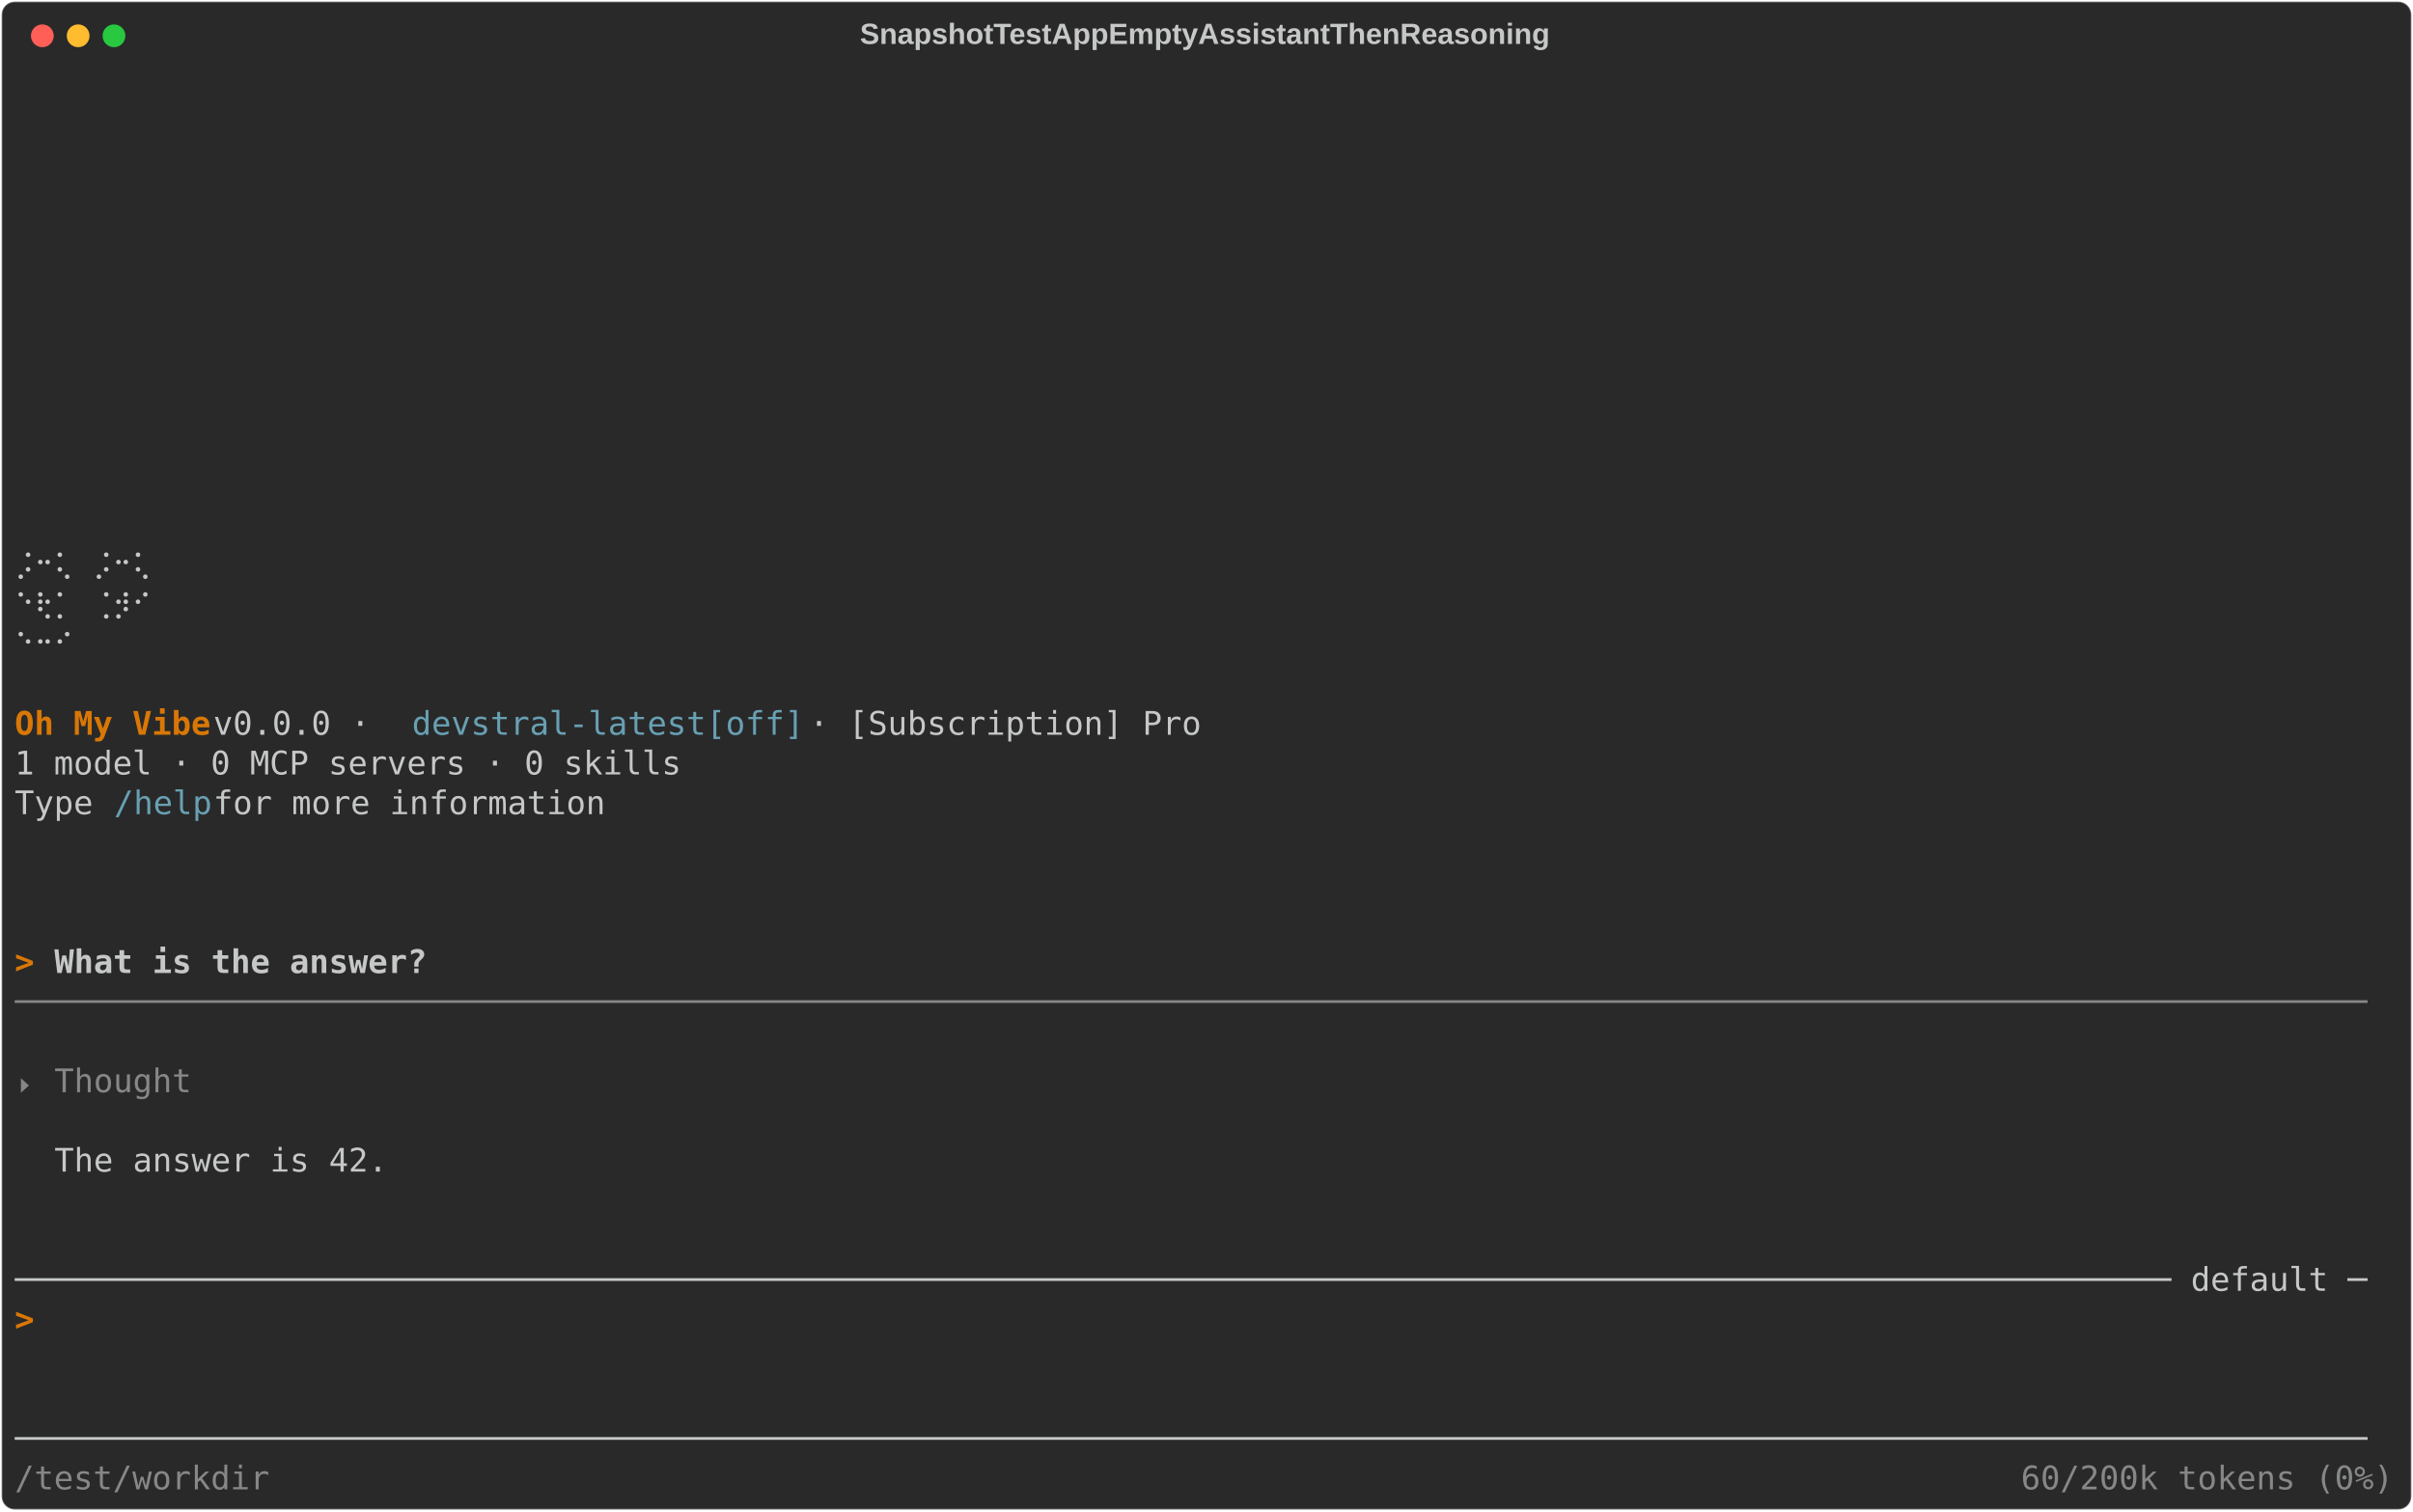
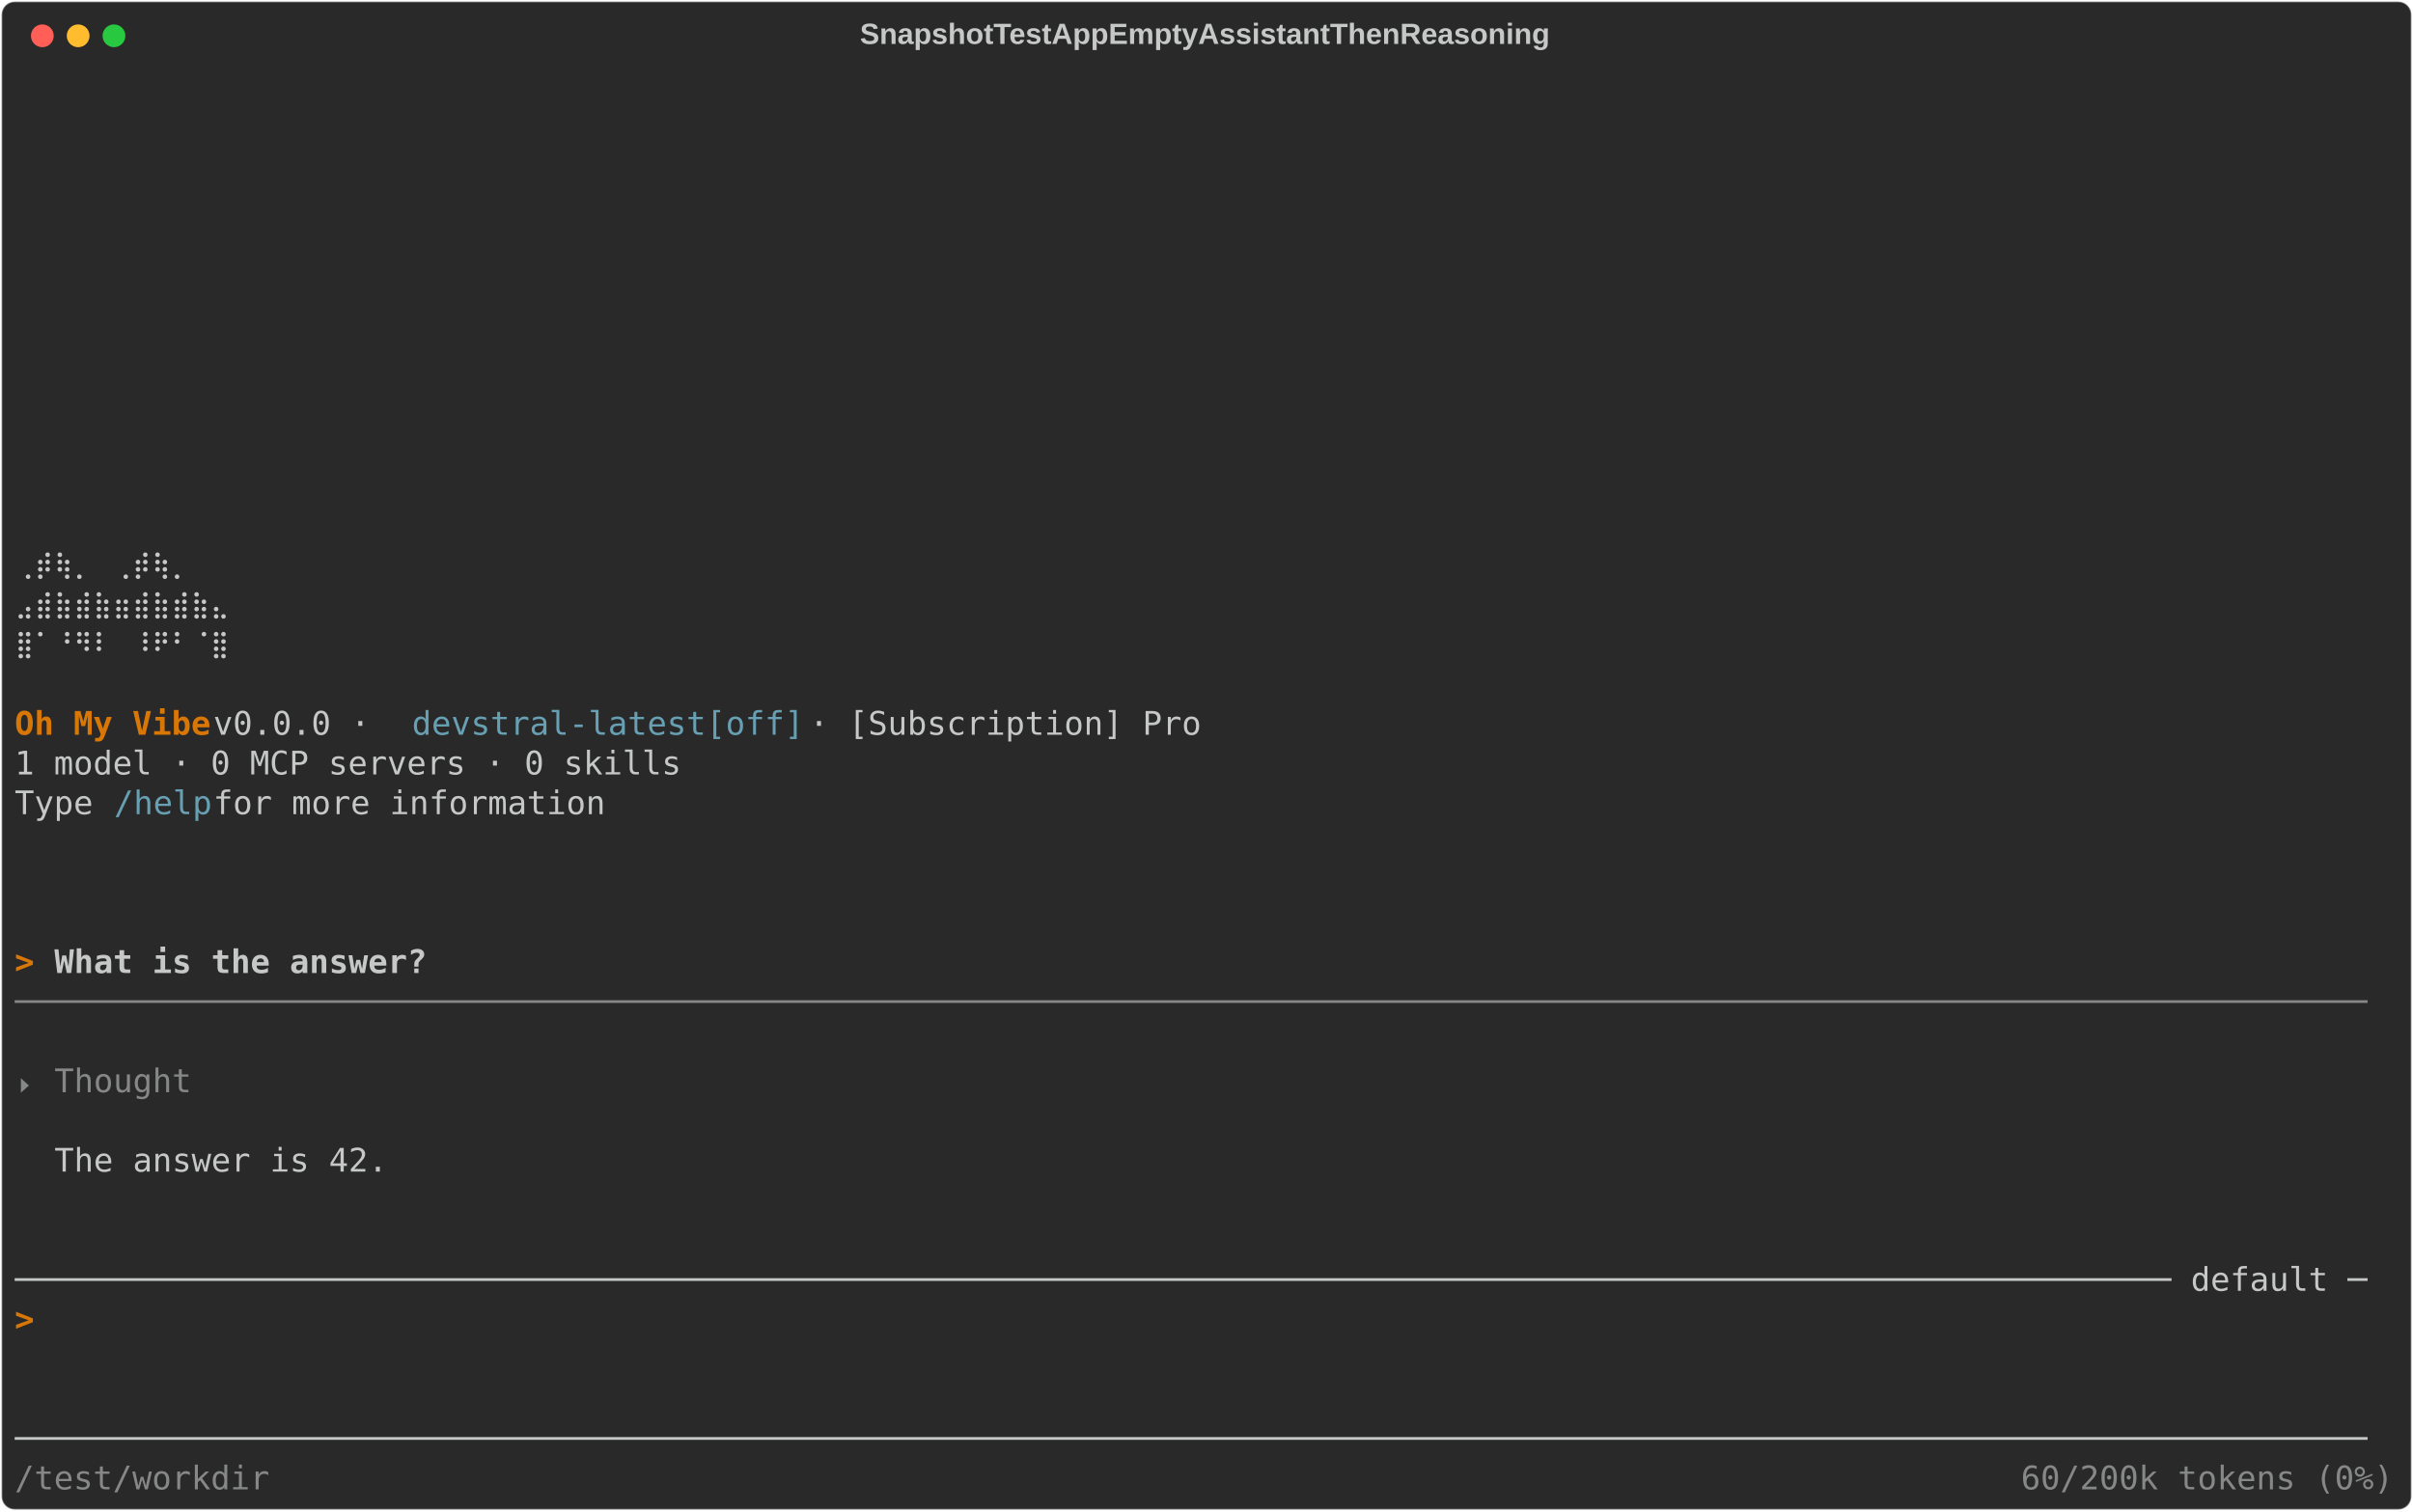
<svg xmlns="http://www.w3.org/2000/svg" class="rich-terminal" viewBox="0 0 1482 928.4">
  <style>

    @font-face {
        font-family: "Fira Code";
        src: local("FiraCode-Regular"),
                url("https://cdnjs.cloudflare.com/ajax/libs/firacode/6.2.0/woff2/FiraCode-Regular.woff2") format("woff2"),
                url("https://cdnjs.cloudflare.com/ajax/libs/firacode/6.2.0/woff/FiraCode-Regular.woff") format("woff");
        font-style: normal;
        font-weight: 400;
    }
    @font-face {
        font-family: "Fira Code";
        src: local("FiraCode-Bold"),
                url("https://cdnjs.cloudflare.com/ajax/libs/firacode/6.2.0/woff2/FiraCode-Bold.woff2") format("woff2"),
                url("https://cdnjs.cloudflare.com/ajax/libs/firacode/6.2.0/woff/FiraCode-Bold.woff") format("woff");
        font-style: bold;
        font-weight: 700;
    }

    .terminal-matrix {
        font-family: Fira Code, monospace;
        font-size: 20px;
        line-height: 24.4px;
        font-variant-east-asian: full-width;
    }

    .terminal-title {
        font-size: 18px;
        font-weight: bold;
        font-family: arial;
    }

    .terminal-r1 { fill: #c5c8c6 }
.terminal-r2 { fill: #d97706;font-weight: bold }
.terminal-r3 { fill: #68a0b3 }
.terminal-r4 { fill: #c5c8c6;font-weight: bold }
.terminal-r5 { fill: #868887 }
    </style>
  <defs>
    <clipPath id="terminal-clip-terminal">
      <rect x="0" y="0" width="1463.0" height="877.4" />
    </clipPath>
    <clipPath id="terminal-line-0">
      <rect x="0" y="1.5" width="1464" height="24.65" />
    </clipPath>
    <clipPath id="terminal-line-1">
      <rect x="0" y="25.9" width="1464" height="24.65" />
    </clipPath>
    <clipPath id="terminal-line-2">
      <rect x="0" y="50.3" width="1464" height="24.65" />
    </clipPath>
    <clipPath id="terminal-line-3">
      <rect x="0" y="74.7" width="1464" height="24.65" />
    </clipPath>
    <clipPath id="terminal-line-4">
      <rect x="0" y="99.1" width="1464" height="24.65" />
    </clipPath>
    <clipPath id="terminal-line-5">
      <rect x="0" y="123.5" width="1464" height="24.65" />
    </clipPath>
    <clipPath id="terminal-line-6">
      <rect x="0" y="147.9" width="1464" height="24.65" />
    </clipPath>
    <clipPath id="terminal-line-7">
      <rect x="0" y="172.3" width="1464" height="24.65" />
    </clipPath>
    <clipPath id="terminal-line-8">
      <rect x="0" y="196.7" width="1464" height="24.65" />
    </clipPath>
    <clipPath id="terminal-line-9">
      <rect x="0" y="221.1" width="1464" height="24.65" />
    </clipPath>
    <clipPath id="terminal-line-10">
      <rect x="0" y="245.5" width="1464" height="24.65" />
    </clipPath>
    <clipPath id="terminal-line-11">
      <rect x="0" y="269.9" width="1464" height="24.65" />
    </clipPath>
    <clipPath id="terminal-line-12">
      <rect x="0" y="294.3" width="1464" height="24.65" />
    </clipPath>
    <clipPath id="terminal-line-13">
      <rect x="0" y="318.7" width="1464" height="24.65" />
    </clipPath>
    <clipPath id="terminal-line-14">
      <rect x="0" y="343.1" width="1464" height="24.65" />
    </clipPath>
    <clipPath id="terminal-line-15">
      <rect x="0" y="367.5" width="1464" height="24.65" />
    </clipPath>
    <clipPath id="terminal-line-16">
      <rect x="0" y="391.9" width="1464" height="24.65" />
    </clipPath>
    <clipPath id="terminal-line-17">
      <rect x="0" y="416.3" width="1464" height="24.65" />
    </clipPath>
    <clipPath id="terminal-line-18">
      <rect x="0" y="440.7" width="1464" height="24.65" />
    </clipPath>
    <clipPath id="terminal-line-19">
      <rect x="0" y="465.1" width="1464" height="24.65" />
    </clipPath>
    <clipPath id="terminal-line-20">
      <rect x="0" y="489.5" width="1464" height="24.65" />
    </clipPath>
    <clipPath id="terminal-line-21">
      <rect x="0" y="513.9" width="1464" height="24.65" />
    </clipPath>
    <clipPath id="terminal-line-22">
      <rect x="0" y="538.3" width="1464" height="24.65" />
    </clipPath>
    <clipPath id="terminal-line-23">
      <rect x="0" y="562.7" width="1464" height="24.65" />
    </clipPath>
    <clipPath id="terminal-line-24">
      <rect x="0" y="587.1" width="1464" height="24.65" />
    </clipPath>
    <clipPath id="terminal-line-25">
      <rect x="0" y="611.5" width="1464" height="24.65" />
    </clipPath>
    <clipPath id="terminal-line-26">
      <rect x="0" y="635.9" width="1464" height="24.65" />
    </clipPath>
    <clipPath id="terminal-line-27">
      <rect x="0" y="660.3" width="1464" height="24.65" />
    </clipPath>
    <clipPath id="terminal-line-28">
      <rect x="0" y="684.7" width="1464" height="24.65" />
    </clipPath>
    <clipPath id="terminal-line-29">
      <rect x="0" y="709.1" width="1464" height="24.65" />
    </clipPath>
    <clipPath id="terminal-line-30">
      <rect x="0" y="733.5" width="1464" height="24.65" />
    </clipPath>
    <clipPath id="terminal-line-31">
      <rect x="0" y="757.9" width="1464" height="24.65" />
    </clipPath>
    <clipPath id="terminal-line-32">
      <rect x="0" y="782.3" width="1464" height="24.65" />
    </clipPath>
    <clipPath id="terminal-line-33">
      <rect x="0" y="806.7" width="1464" height="24.65" />
    </clipPath>
    <clipPath id="terminal-line-34">
      <rect x="0" y="831.1" width="1464" height="24.65" />
    </clipPath>
  </defs>
  <rect fill="#292929" stroke="rgba(255,255,255,0.35)" stroke-width="1" x="1" y="1" width="1480" height="926.4" rx="8" />
  <text class="terminal-title" fill="#c5c8c6" text-anchor="middle" x="740" y="27">SnapshotTestAppEmptyAssistantThenReasoning</text>
  <g transform="translate(26,22)">
    <circle cx="0" cy="0" r="7" fill="#ff5f57" />
    <circle cx="22" cy="0" r="7" fill="#febc2e" />
    <circle cx="44" cy="0" r="7" fill="#28c840" />
  </g>
  <g transform="translate(9, 41)" clip-path="url(#terminal-clip-terminal)">
    <g class="terminal-matrix">
      <text class="terminal-r1" x="1464" y="20" textLength="12.2" clip-path="url(#terminal-line-0)">
</text>
      <text class="terminal-r1" x="1464" y="44.4" textLength="12.2" clip-path="url(#terminal-line-1)">
</text>
      <text class="terminal-r1" x="1464" y="68.8" textLength="12.2" clip-path="url(#terminal-line-2)">
</text>
      <text class="terminal-r1" x="1464" y="93.2" textLength="12.2" clip-path="url(#terminal-line-3)">
</text>
      <text class="terminal-r1" x="1464" y="117.6" textLength="12.2" clip-path="url(#terminal-line-4)">
</text>
      <text class="terminal-r1" x="1464" y="142" textLength="12.2" clip-path="url(#terminal-line-5)">
</text>
      <text class="terminal-r1" x="1464" y="166.4" textLength="12.2" clip-path="url(#terminal-line-6)">
</text>
      <text class="terminal-r1" x="1464" y="190.8" textLength="12.2" clip-path="url(#terminal-line-7)">
</text>
      <text class="terminal-r1" x="1464" y="215.2" textLength="12.2" clip-path="url(#terminal-line-8)">
</text>
      <text class="terminal-r1" x="1464" y="239.6" textLength="12.2" clip-path="url(#terminal-line-9)">
</text>
      <text class="terminal-r1" x="1464" y="264" textLength="12.2" clip-path="url(#terminal-line-10)">
</text>
      <text class="terminal-r1" x="1464" y="288.4" textLength="12.2" clip-path="url(#terminal-line-11)">
</text>
-       <text class="terminal-r1" x="0" y="312.8" textLength="134.2" clip-path="url(#terminal-line-12)">  ⡨⠒⢅ ⡨⠒⢅  </text>
+       <text class="terminal-r1" x="0" y="312.8" textLength="146.4" clip-path="url(#terminal-line-12)"> ⢀⡾⢷⡀ ⢀⡾⢷⡀  </text>
      <text class="terminal-r1" x="1464" y="312.8" textLength="12.2" clip-path="url(#terminal-line-12)">
</text>
-       <text class="terminal-r1" x="0" y="337.2" textLength="134.2" clip-path="url(#terminal-line-13)">  ⠑⢗⡁ ⢈⡺⠊  </text>
+       <text class="terminal-r1" x="0" y="337.2" textLength="146.4" clip-path="url(#terminal-line-13)">⣠⣾⣷⣾⣷⣶⣾⣷⣾⣷⣄ </text>
      <text class="terminal-r1" x="1464" y="337.2" textLength="12.2" clip-path="url(#terminal-line-13)">
</text>
-       <text class="terminal-r1" x="0" y="361.6" textLength="134.2" clip-path="url(#terminal-line-14)">    ⠑⠒⠊    </text>
+       <text class="terminal-r1" x="0" y="361.6" textLength="146.4" clip-path="url(#terminal-line-14)">⣿⠁⠘⠻⠇ ⠸⠟⠃⠈⣿ </text>
      <text class="terminal-r1" x="1464" y="361.6" textLength="12.2" clip-path="url(#terminal-line-14)">
</text>
      <text class="terminal-r1" x="1464" y="386" textLength="12.2" clip-path="url(#terminal-line-15)">
</text>
      <text class="terminal-r2" x="0" y="410.4" textLength="122" clip-path="url(#terminal-line-16)">Oh My Vibe</text>
      <text class="terminal-r1" x="122" y="410.4" textLength="122" clip-path="url(#terminal-line-16)"> v0.0.0 · </text>
      <text class="terminal-r3" x="244" y="410.4" textLength="244" clip-path="url(#terminal-line-16)">devstral-latest[off]</text>
      <text class="terminal-r1" x="488" y="410.4" textLength="256.2" clip-path="url(#terminal-line-16)"> · [Subscription] Pro</text>
      <text class="terminal-r1" x="1464" y="410.4" textLength="12.2" clip-path="url(#terminal-line-16)">
</text>
      <text class="terminal-r1" x="0" y="434.8" textLength="414.8" clip-path="url(#terminal-line-17)">1 model · 0 MCP servers · 0 skills</text>
      <text class="terminal-r1" x="1464" y="434.8" textLength="12.2" clip-path="url(#terminal-line-17)">
</text>
      <text class="terminal-r1" x="0" y="459.2" textLength="61" clip-path="url(#terminal-line-18)">Type </text>
      <text class="terminal-r3" x="61" y="459.2" textLength="61" clip-path="url(#terminal-line-18)">/help</text>
      <text class="terminal-r1" x="122" y="459.2" textLength="256.2" clip-path="url(#terminal-line-18)"> for more information</text>
      <text class="terminal-r1" x="1464" y="459.2" textLength="12.2" clip-path="url(#terminal-line-18)">
</text>
      <text class="terminal-r1" x="1464" y="483.6" textLength="12.2" clip-path="url(#terminal-line-19)">
</text>
      <text class="terminal-r1" x="1464" y="508" textLength="12.2" clip-path="url(#terminal-line-20)">
</text>
      <text class="terminal-r1" x="1464" y="532.4" textLength="12.2" clip-path="url(#terminal-line-21)">
</text>
      <text class="terminal-r2" x="0" y="556.8" textLength="24.4" clip-path="url(#terminal-line-22)">&gt; </text>
      <text class="terminal-r4" x="24.4" y="556.8" textLength="231.8" clip-path="url(#terminal-line-22)">What is the answer?</text>
      <text class="terminal-r1" x="1464" y="556.8" textLength="12.2" clip-path="url(#terminal-line-22)">
</text>
      <text class="terminal-r5" x="0" y="581.2" textLength="1464" clip-path="url(#terminal-line-23)">────────────────────────────────────────────────────────────────────────────────────────────────────────────────────────</text>
      <text class="terminal-r1" x="1464" y="581.2" textLength="12.2" clip-path="url(#terminal-line-23)">
</text>
      <text class="terminal-r1" x="1464" y="605.6" textLength="12.2" clip-path="url(#terminal-line-24)">
</text>
      <text class="terminal-r5" x="0" y="630" textLength="12.2" clip-path="url(#terminal-line-25)">⏵</text>
      <text class="terminal-r5" x="24.4" y="630" textLength="85.4" clip-path="url(#terminal-line-25)">Thought</text>
      <text class="terminal-r1" x="1464" y="630" textLength="12.2" clip-path="url(#terminal-line-25)">
</text>
      <text class="terminal-r1" x="1464" y="654.4" textLength="12.2" clip-path="url(#terminal-line-26)">
</text>
      <text class="terminal-r1" x="24.4" y="678.8" textLength="207.4" clip-path="url(#terminal-line-27)">The answer is 42.</text>
      <text class="terminal-r1" x="1464" y="678.8" textLength="12.2" clip-path="url(#terminal-line-27)">
</text>
      <text class="terminal-r1" x="1464" y="703.2" textLength="12.2" clip-path="url(#terminal-line-28)">
</text>
      <text class="terminal-r1" x="1464" y="727.6" textLength="12.2" clip-path="url(#terminal-line-29)">
</text>
      <text class="terminal-r1" x="0" y="752" textLength="1464" clip-path="url(#terminal-line-30)">────────────────────────────────────────────────────────────────────────────────────────────────────────────── default ─</text>
      <text class="terminal-r1" x="1464" y="752" textLength="12.2" clip-path="url(#terminal-line-30)">
</text>
      <text class="terminal-r2" x="0" y="776.4" textLength="12.2" clip-path="url(#terminal-line-31)">&gt;</text>
      <text class="terminal-r1" x="1464" y="776.4" textLength="12.2" clip-path="url(#terminal-line-31)">
</text>
      <text class="terminal-r1" x="1464" y="800.8" textLength="12.2" clip-path="url(#terminal-line-32)">
</text>
      <text class="terminal-r1" x="1464" y="825.2" textLength="12.2" clip-path="url(#terminal-line-33)">
</text>
      <text class="terminal-r1" x="0" y="849.6" textLength="1464" clip-path="url(#terminal-line-34)">────────────────────────────────────────────────────────────────────────────────────────────────────────────────────────</text>
      <text class="terminal-r1" x="1464" y="849.6" textLength="12.2" clip-path="url(#terminal-line-34)">
</text>
      <text class="terminal-r5" x="0" y="874" textLength="158.6" clip-path="url(#terminal-line-35)">/test/workdir</text>
      <text class="terminal-r5" x="1232.2" y="874" textLength="231.8" clip-path="url(#terminal-line-35)">60/200k tokens (0%)</text>
    </g>
  </g>
</svg>
